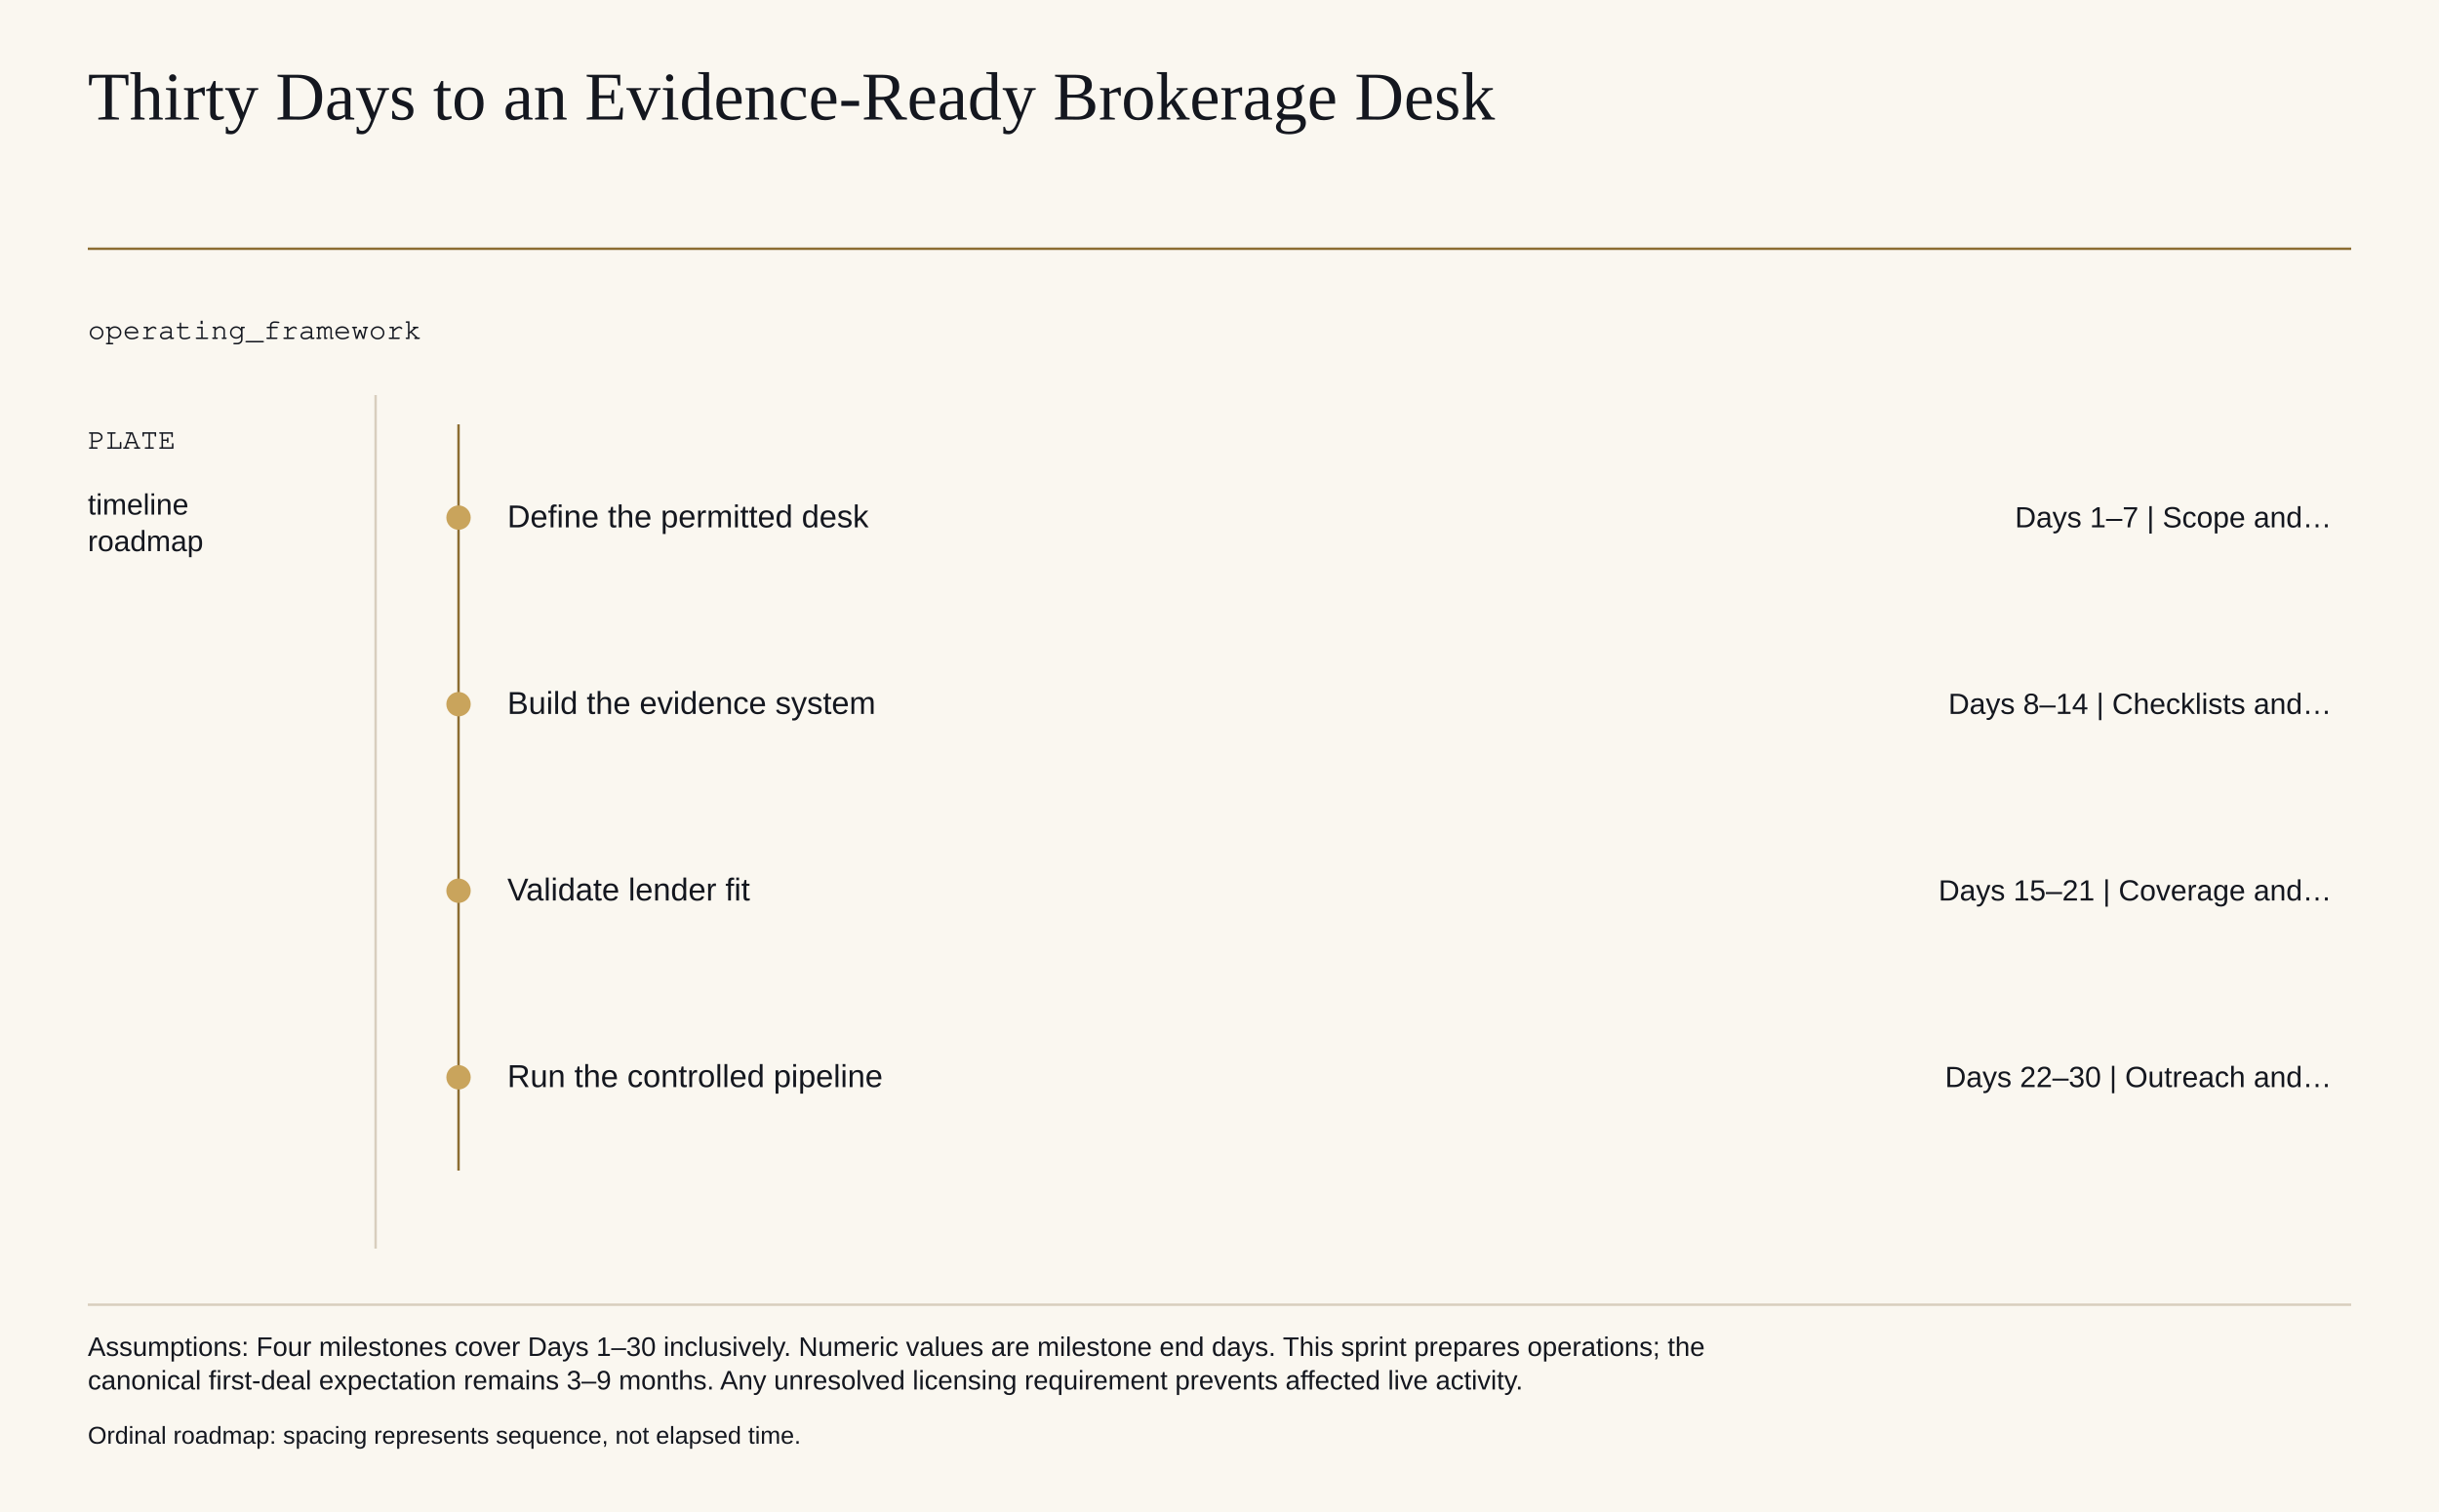
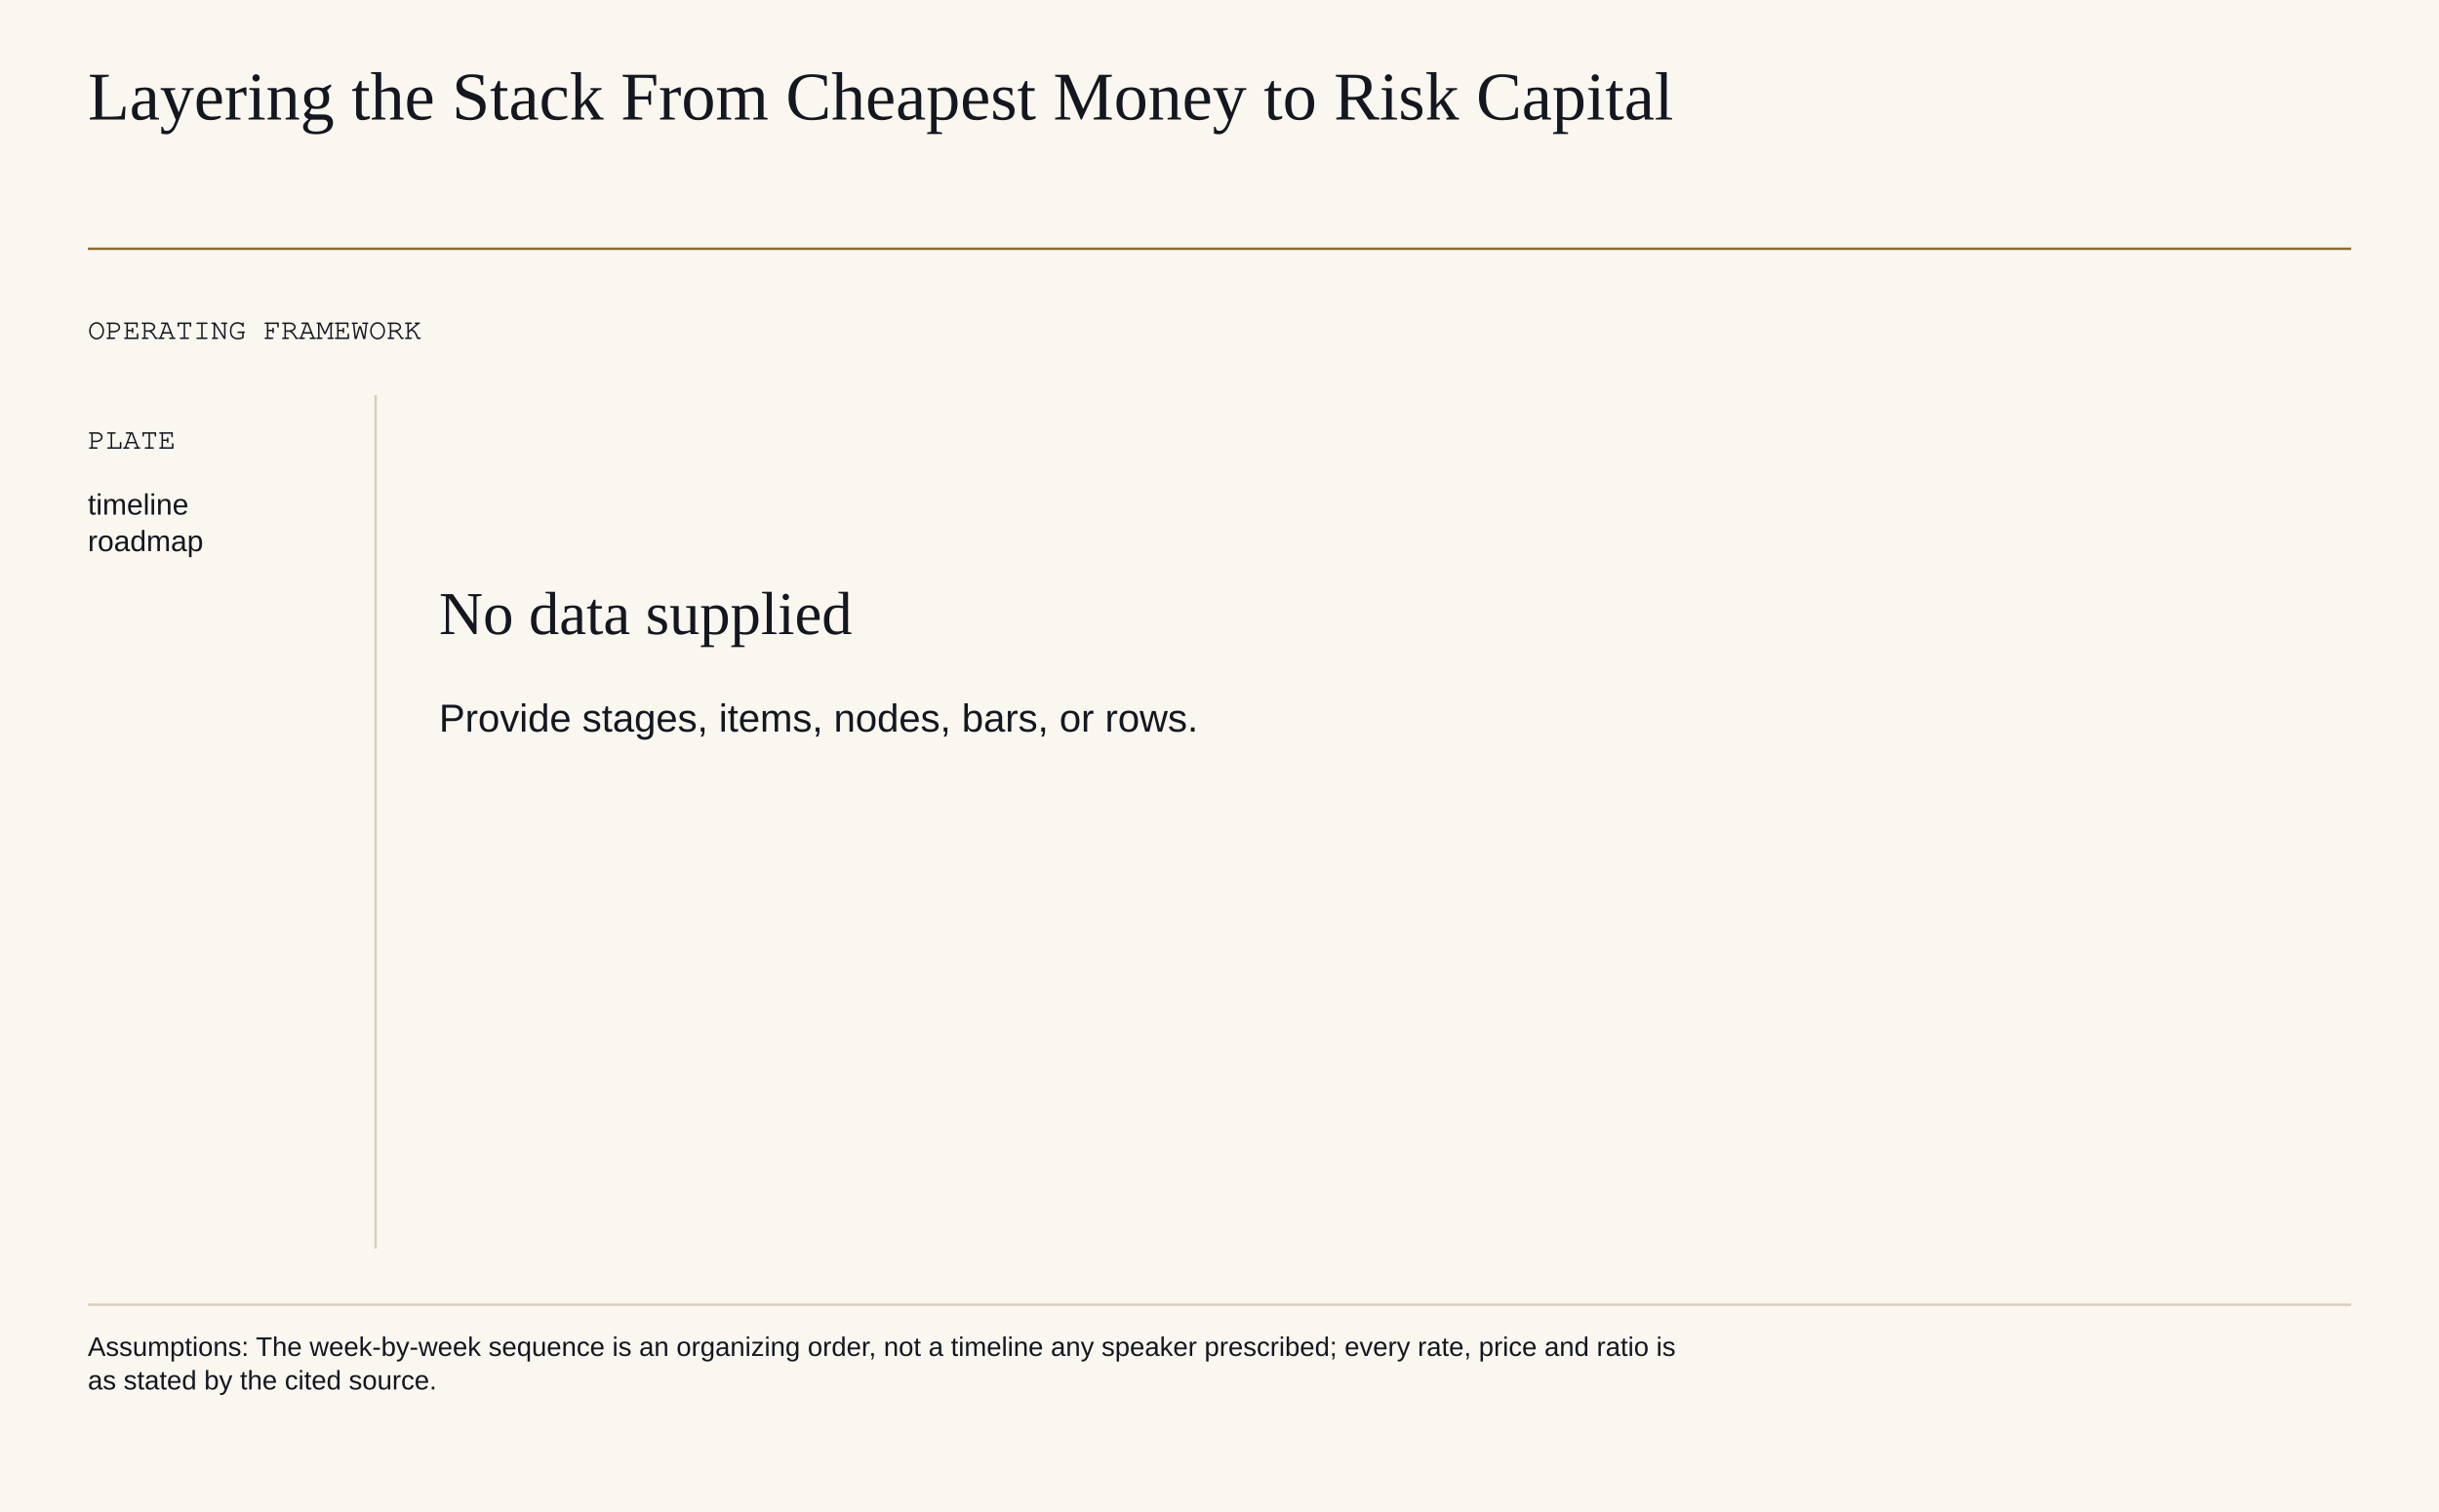
<svg xmlns="http://www.w3.org/2000/svg" viewBox="0 0 1000 620" role="img">
  <rect x="0" y="0" width="1000" height="620" fill="#FAF7F0" stroke="none" stroke-width="1" />
  <text x="36" y="49" font-family="Georgia, 'Times New Roman', serif" font-size="28" fill="#14171F" text-anchor="start" style="font-variant-numeric:tabular-nums">
-     <tspan x="36" dy="0">Thirty Days to an Evidence-Ready Brokerage Desk</tspan>
+     <tspan x="36" dy="0">Layering the Stack From Cheapest Money to Risk Capital</tspan>
  </text>
  <line x1="36" y1="102" x2="964" y2="102" stroke="#8C6D32" stroke-width="1" />
  <text x="36" y="139" font-family="Courier, monospace" font-size="12" fill="#14171F" text-anchor="start" style="font-variant-numeric:tabular-nums">
-     <tspan x="36" dy="0">operating_framework</tspan>
+     <tspan x="36" dy="0">OPERATING FRAMEWORK</tspan>
  </text>
  <line x1="154" y1="162" x2="154" y2="512" stroke="#D8CEBE" stroke-width="1" />
  <text x="36" y="184" font-family="Courier, monospace" font-size="12" fill="#14171F" text-anchor="start" style="font-variant-numeric:tabular-nums">
    <tspan x="36" dy="0">PLATE</tspan>
  </text>
  <text x="36" y="211" font-family="Arial, Helvetica, sans-serif" font-size="12" fill="#14171F" text-anchor="start" style="font-variant-numeric:tabular-nums">
    <tspan x="36" dy="0">timeline</tspan>
    <tspan x="36" dy="15.0">roadmap</tspan>
  </text>
-   <line x1="188" y1="174" x2="188" y2="480" stroke="#8C6D32" stroke-width="1" />
-   <circle cx="188" cy="212.25" r="5" fill="#C9A45C" stroke="none" stroke-width="1" />
-   <text x="208" y="216.25" font-family="Arial, Helvetica, sans-serif" font-size="13" fill="#14171F" text-anchor="start" style="font-variant-numeric:tabular-nums">
-     <tspan x="208" dy="0">Define the permitted desk</tspan>
+   <text x="180" y="260" font-family="Georgia, 'Times New Roman', serif" font-size="25" fill="#14171F" text-anchor="start" style="font-variant-numeric:tabular-nums">
+     <tspan x="180" dy="0">No data supplied</tspan>
  </text>
-   <text x="956" y="216.25" font-family="Arial, Helvetica, sans-serif" font-size="12" fill="#14171F" text-anchor="end" style="font-variant-numeric:tabular-nums">
-     <tspan x="956" dy="0">Days 1–7 | Scope and…</tspan>
-   </text>
-   <circle cx="188" cy="288.75" r="5" fill="#C9A45C" stroke="none" stroke-width="1" />
-   <text x="208" y="292.75" font-family="Arial, Helvetica, sans-serif" font-size="13" fill="#14171F" text-anchor="start" style="font-variant-numeric:tabular-nums">
-     <tspan x="208" dy="0">Build the evidence system</tspan>
-   </text>
-   <text x="956" y="292.75" font-family="Arial, Helvetica, sans-serif" font-size="12" fill="#14171F" text-anchor="end" style="font-variant-numeric:tabular-nums">
-     <tspan x="956" dy="0">Days 8–14 | Checklists and…</tspan>
-   </text>
-   <circle cx="188" cy="365.25" r="5" fill="#C9A45C" stroke="none" stroke-width="1" />
-   <text x="208" y="369.25" font-family="Arial, Helvetica, sans-serif" font-size="13" fill="#14171F" text-anchor="start" style="font-variant-numeric:tabular-nums">
-     <tspan x="208" dy="0">Validate lender fit</tspan>
-   </text>
-   <text x="956" y="369.25" font-family="Arial, Helvetica, sans-serif" font-size="12" fill="#14171F" text-anchor="end" style="font-variant-numeric:tabular-nums">
-     <tspan x="956" dy="0">Days 15–21 | Coverage and…</tspan>
-   </text>
-   <circle cx="188" cy="441.75" r="5" fill="#C9A45C" stroke="none" stroke-width="1" />
-   <text x="208" y="445.75" font-family="Arial, Helvetica, sans-serif" font-size="13" fill="#14171F" text-anchor="start" style="font-variant-numeric:tabular-nums">
-     <tspan x="208" dy="0">Run the controlled pipeline</tspan>
-   </text>
-   <text x="956" y="445.75" font-family="Arial, Helvetica, sans-serif" font-size="12" fill="#14171F" text-anchor="end" style="font-variant-numeric:tabular-nums">
-     <tspan x="956" dy="0">Days 22–30 | Outreach and…</tspan>
+   <text x="180" y="300" font-family="Arial, Helvetica, sans-serif" font-size="16" fill="#14171F" text-anchor="start" style="font-variant-numeric:tabular-nums">
+     <tspan x="180" dy="0">Provide stages, items, nodes, bars, or rows.</tspan>
  </text>
  <line x1="36" y1="535" x2="964" y2="535" stroke="#D8CEBE" stroke-width="1" />
  <text x="36" y="556" font-family="Arial, Helvetica, sans-serif" font-size="11" fill="#14171F" text-anchor="start" style="font-variant-numeric:tabular-nums">
-     <tspan x="36" dy="0">Assumptions: Four milestones cover Days 1–30 inclusively. Numeric values are milestone end days. This sprint prepares operations; the</tspan>
-     <tspan x="36" dy="13.75">canonical first-deal expectation remains 3–9 months. Any unresolved licensing requirement prevents affected live activity.</tspan>
+     <tspan x="36" dy="0">Assumptions: The week-by-week sequence is an organizing order, not a timeline any speaker prescribed; every rate, price and ratio is</tspan>
+     <tspan x="36" dy="13.75">as stated by the cited source.</tspan>
  </text>
  <text x="36" y="592" font-family="Arial, Helvetica, sans-serif" font-size="10" fill="#14171F" text-anchor="start" style="font-variant-numeric:tabular-nums">
-     <tspan x="36" dy="0">Ordinal roadmap: spacing represents sequence, not elapsed time.</tspan>
+     <tspan x="36" dy="0" />
  </text>
</svg>
